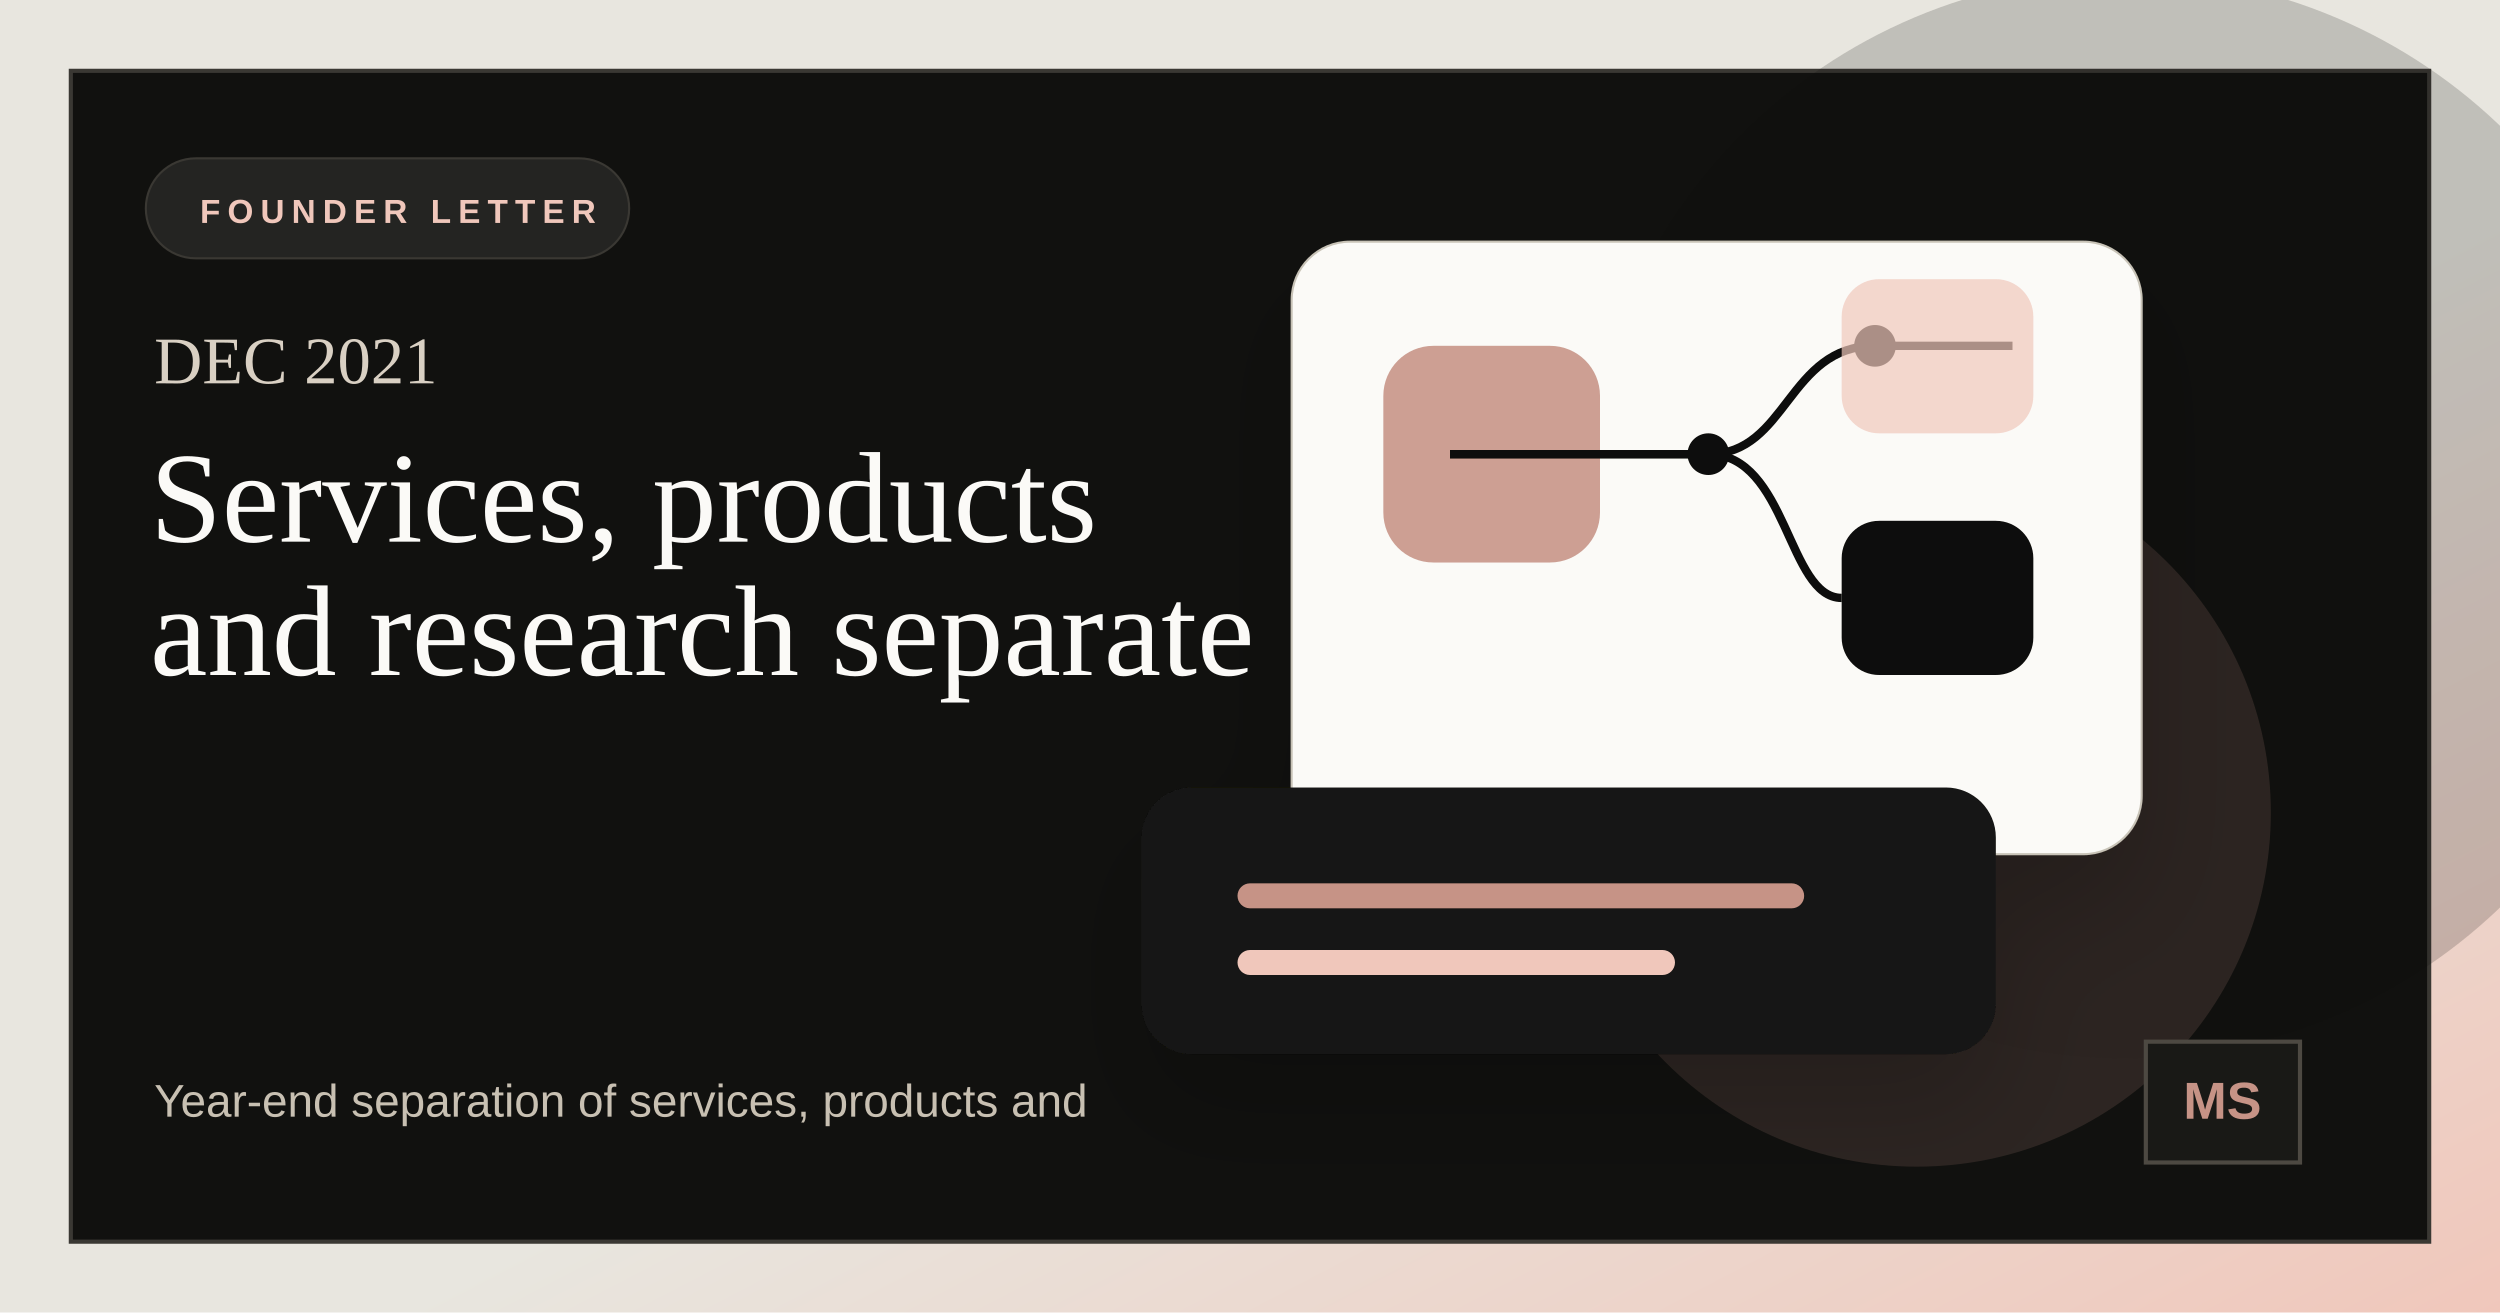
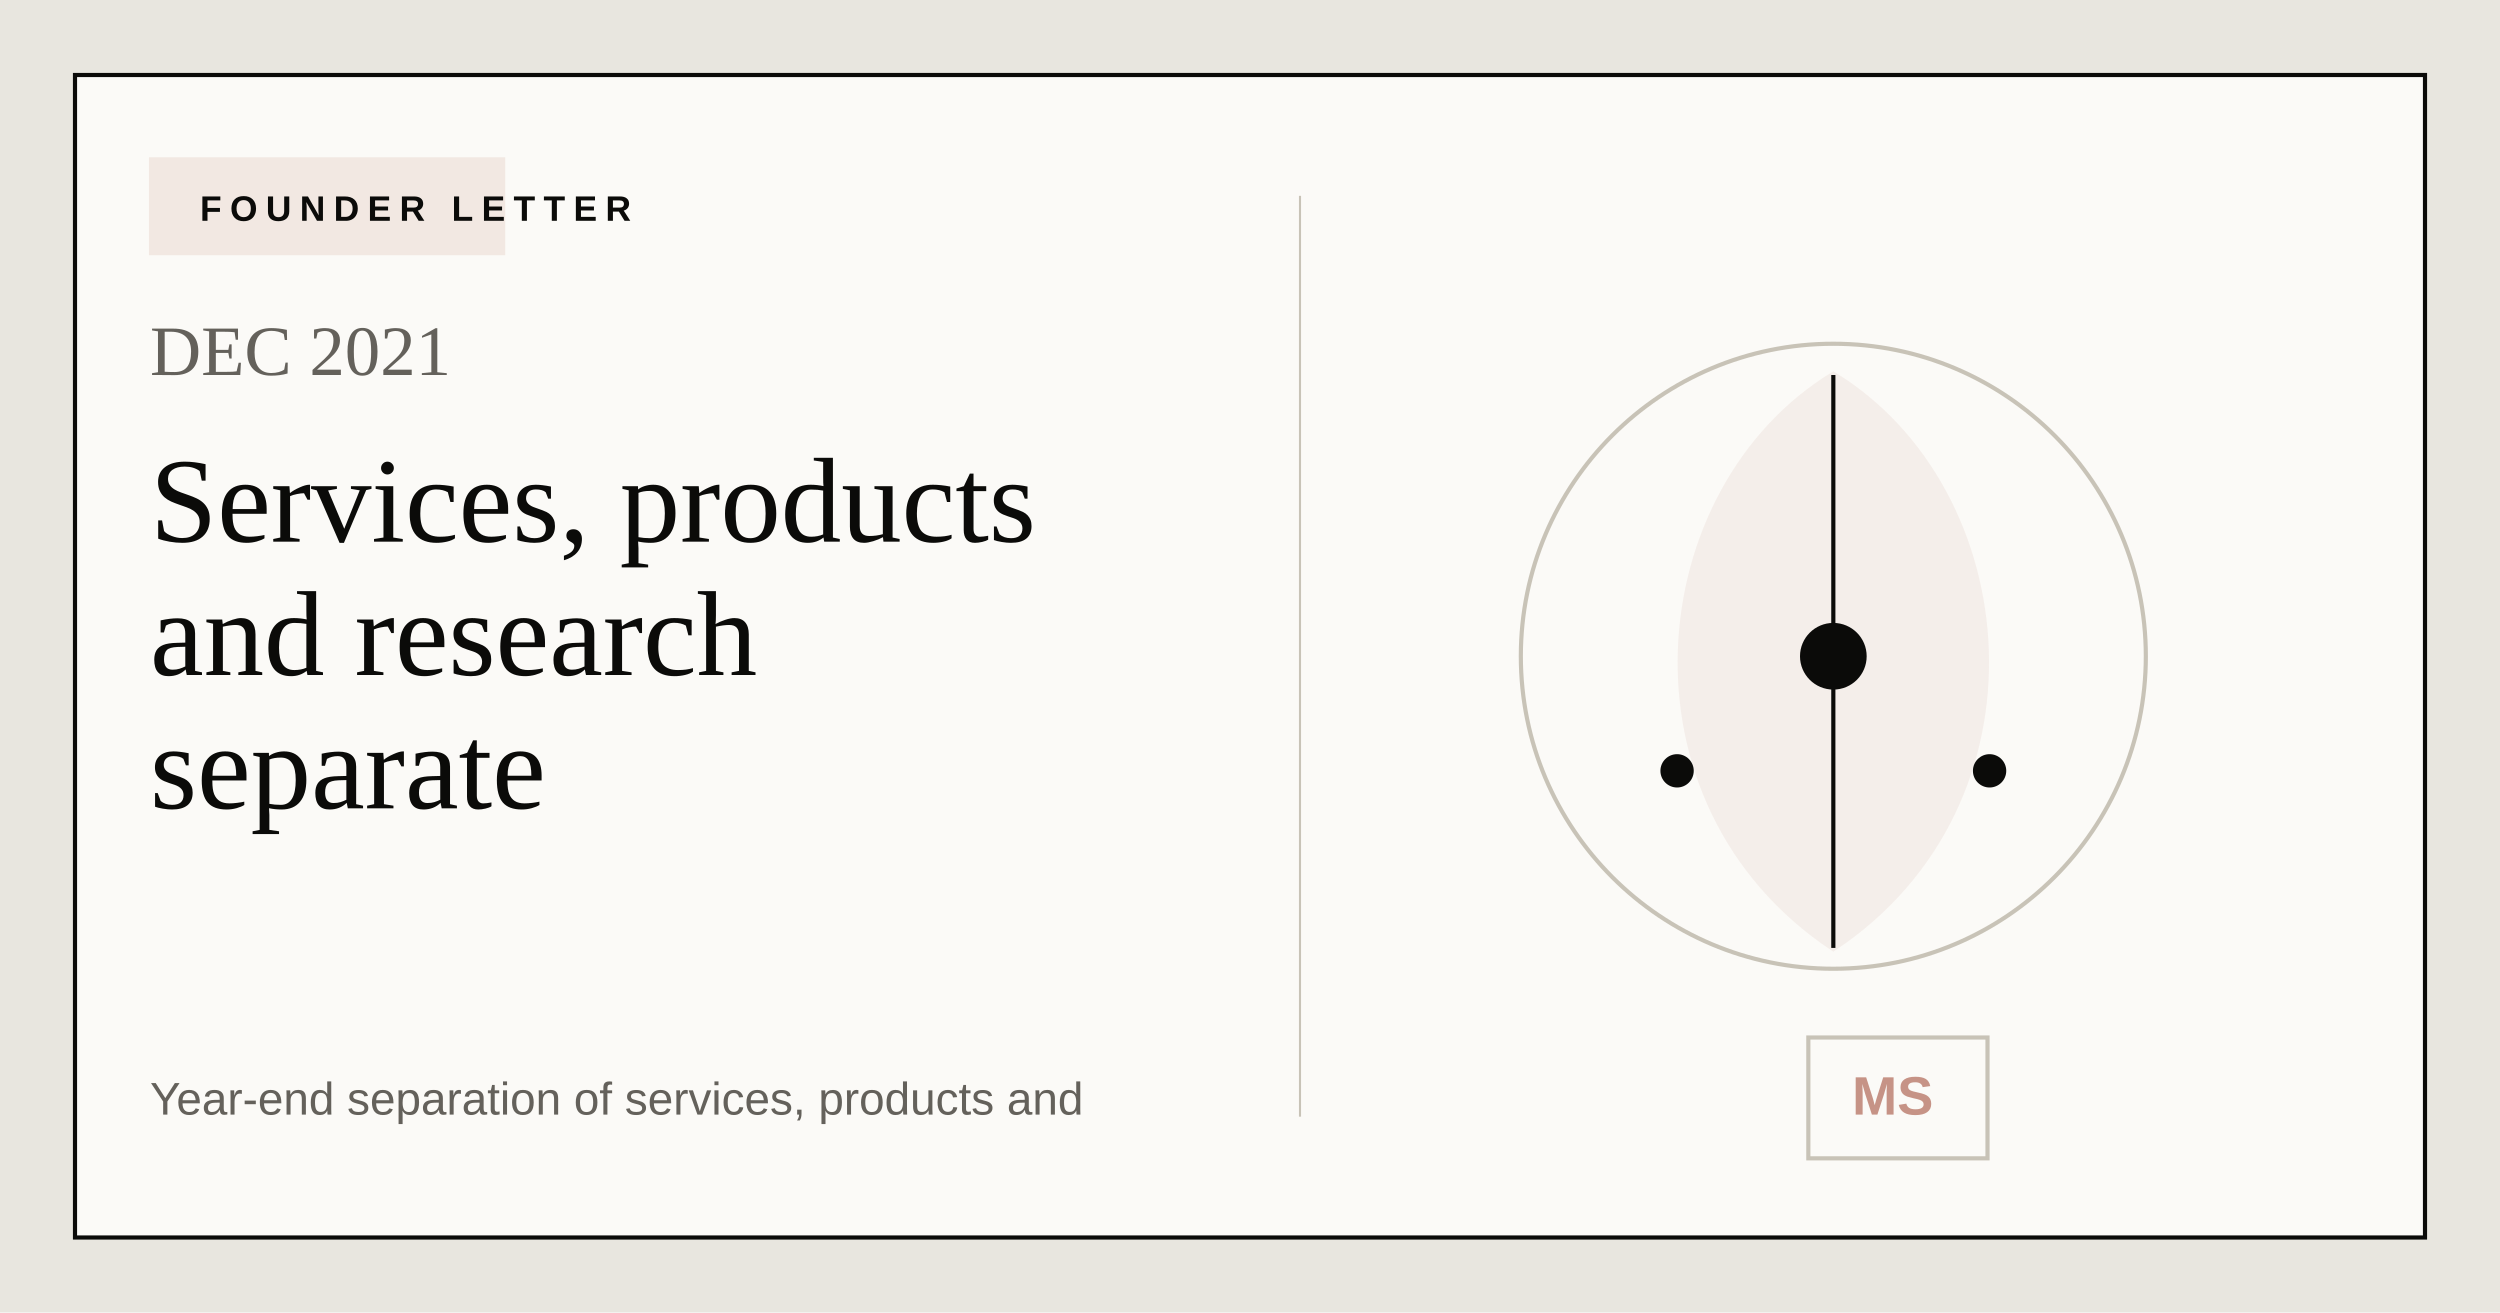
<svg xmlns="http://www.w3.org/2000/svg" width="1200" height="630" viewBox="0 0 1200 630" role="img" aria-labelledby="title desc">
-   <defs>
-     <linearGradient id="backgroundGradient" x1="0" y1="0" x2="1" y2="1">
-       <stop offset="0%" stop-color="#e8e6df" />
-       <stop offset="58%" stop-color="#e8e6df" />
-       <stop offset="100%" stop-color="#f0c7bb" />
-     </linearGradient>
-     <radialGradient id="fieldGradient" cx="68%" cy="42%" r="70%">
-       <stop offset="0%" stop-color="#4f7cff" stop-opacity="0.92" />
-       <stop offset="55%" stop-color="#0b0b09" stop-opacity="0.54" />
-       <stop offset="100%" stop-color="#cf6f5f" stop-opacity="0.86" />
-     </radialGradient>
-     <linearGradient id="waveGradient" x1="0" y1="0" x2="1" y2="1">
-       <stop offset="0%" stop-color="#0b0b09" />
-       <stop offset="50%" stop-color="#f0c7bb" />
-       <stop offset="100%" stop-color="#c69386" />
-     </linearGradient>
-     <filter id="softShadow" x="-20%" y="-20%" width="140%" height="140%">
-       <feDropShadow dx="0" dy="28" stdDeviation="26" flood-color="#0b0b09" flood-opacity="0.18" />
-     </filter>
-   </defs>
-   <rect width="1200" height="630" fill="url(#backgroundGradient)" />
-   <rect x="34" y="34" width="1132" height="562" rx="0" fill="#11110f" stroke="#3a3833" stroke-width="2" />
-   <circle cx="1020" cy="248" r="260" fill="#0b0b09" opacity="0.18" />
-   <circle cx="920" cy="390" r="170" fill="#c69386" opacity="0.16" />
-   <g filter="url(#softShadow)">
-     <rect x="620" y="116" width="408" height="294" rx="28" fill="#fbfaf7" stroke="#c8c3b7" />
-     <rect x="664" y="166" width="104" height="104" rx="24" fill="#c69386" opacity="0.88" />
-     <path d="M696 218 H820 C858 218 858 166 900 166 H966" fill="none" stroke="#0b0b09" stroke-width="4" />
-     <circle cx="820" cy="218" r="10" fill="#0b0b09" />
-     <circle cx="900" cy="166" r="10" fill="#0b0b09" />
-     <rect x="884" y="134" width="92" height="74" rx="18" fill="#f0c7bb" opacity="0.7" />
-     <rect x="884" y="250" width="92" height="74" rx="18" fill="#0b0b09" />
-     <path d="M696 218 H820 C858 218 858 287 884 287" fill="none" stroke="#0b0b09" stroke-width="4" />
-     <rect x="548" y="378" width="410" height="128" rx="24" fill="#141412" />
-     <rect x="594" y="424" width="272" height="12" rx="6" fill="#c69386" />
-     <rect x="594" y="456" width="210" height="12" rx="6" fill="#f0c7bb" />
-   </g>
-   <rect x="70" y="76" width="232" height="48" rx="24" fill="rgba(255,255,255,0.08)" stroke="#3a3833" />
-   <text x="96" y="107" font-family="Arial, Helvetica, sans-serif" font-size="16" font-weight="700" letter-spacing="3.4" fill="#f0c7bb">FOUNDER LETTER</text>
-   <text x="74" y="184" font-family="Georgia, 'Times New Roman', serif" font-size="32" fill="#d9d0c3">DEC 2021</text>
-   <text x="72" y="260" font-family="Georgia, 'Times New Roman', serif" font-size="62" font-weight="500" fill="#fbfaf7">Services, products</text>
-   <text x="72" y="324" font-family="Georgia, 'Times New Roman', serif" font-size="62" font-weight="500" fill="#fbfaf7">and research separate</text>
-   <text x="74" y="536" font-family="Arial, Helvetica, sans-serif" font-size="22" fill="#c8c0b2">Year-end separation of services, products and</text>
-   <rect x="1030" y="500" width="74" height="58" rx="0" fill="#191916" stroke="#4d4942" stroke-width="2" />
-   <text x="1048" y="537" font-family="Arial, Helvetica, sans-serif" font-size="25" font-weight="800" fill="#c69386">MS</text>
+   <rect width="1200" height="630" fill="#e8e6df" />
+   <rect x="36" y="36" width="1128" height="558" fill="#fbfaf7" stroke="#0b0b09" stroke-width="2" />
+   <rect x="72" y="76" width="170" height="46" fill="#c69386" opacity="0.18" stroke="#c69386" stroke-width="1" />
+   <text x="96" y="106" font-family="Arial, Helvetica, sans-serif" font-size="17" font-weight="700" letter-spacing="4" fill="#0b0b09">FOUNDER LETTER</text>
+   <text x="72" y="180" font-family="Georgia, 'Times New Roman', serif" font-size="34" fill="#64615b">DEC 2021</text>
+   <text x="72" y="260" font-family="Georgia, 'Times New Roman', serif" font-size="58" font-weight="500" fill="#0b0b09">Services, products</text>
+   <text x="72" y="324" font-family="Georgia, 'Times New Roman', serif" font-size="58" font-weight="500" fill="#0b0b09">and research</text>
+   <text x="72" y="388" font-family="Georgia, 'Times New Roman', serif" font-size="58" font-weight="500" fill="#0b0b09">separate</text>
+   <text x="72" y="535" font-family="Arial, Helvetica, sans-serif" font-size="22" fill="#64615b">Year-end separation of services, products and</text>
+   <circle cx="880" cy="315" r="150" fill="none" stroke="#c8c3b7" stroke-width="2" />
+   <path d="M880 455 C775 385 790 235 880 180 C970 235 985 385 880 455Z" fill="#c69386" opacity="0.12" stroke="#c69386" stroke-width="3" />
+   <path d="M880 455 V180" stroke="#0b0b09" stroke-width="2" />
+   <circle cx="880" cy="315" r="16" fill="#0b0b09" />
+   <circle cx="805" cy="370" r="8" fill="#0b0b09" />
+   <circle cx="955" cy="370" r="8" fill="#0b0b09" />
+   <line x1="624" y1="94" x2="624" y2="536" stroke="#c8c3b7" stroke-width="1" />
+   <rect x="868" y="498" width="86" height="58" fill="#fbfaf7" stroke="#c8c3b7" stroke-width="2" />
+   <text x="889" y="535" font-family="Arial, Helvetica, sans-serif" font-size="26" font-weight="700" fill="#c69386">MS</text>
</svg>
